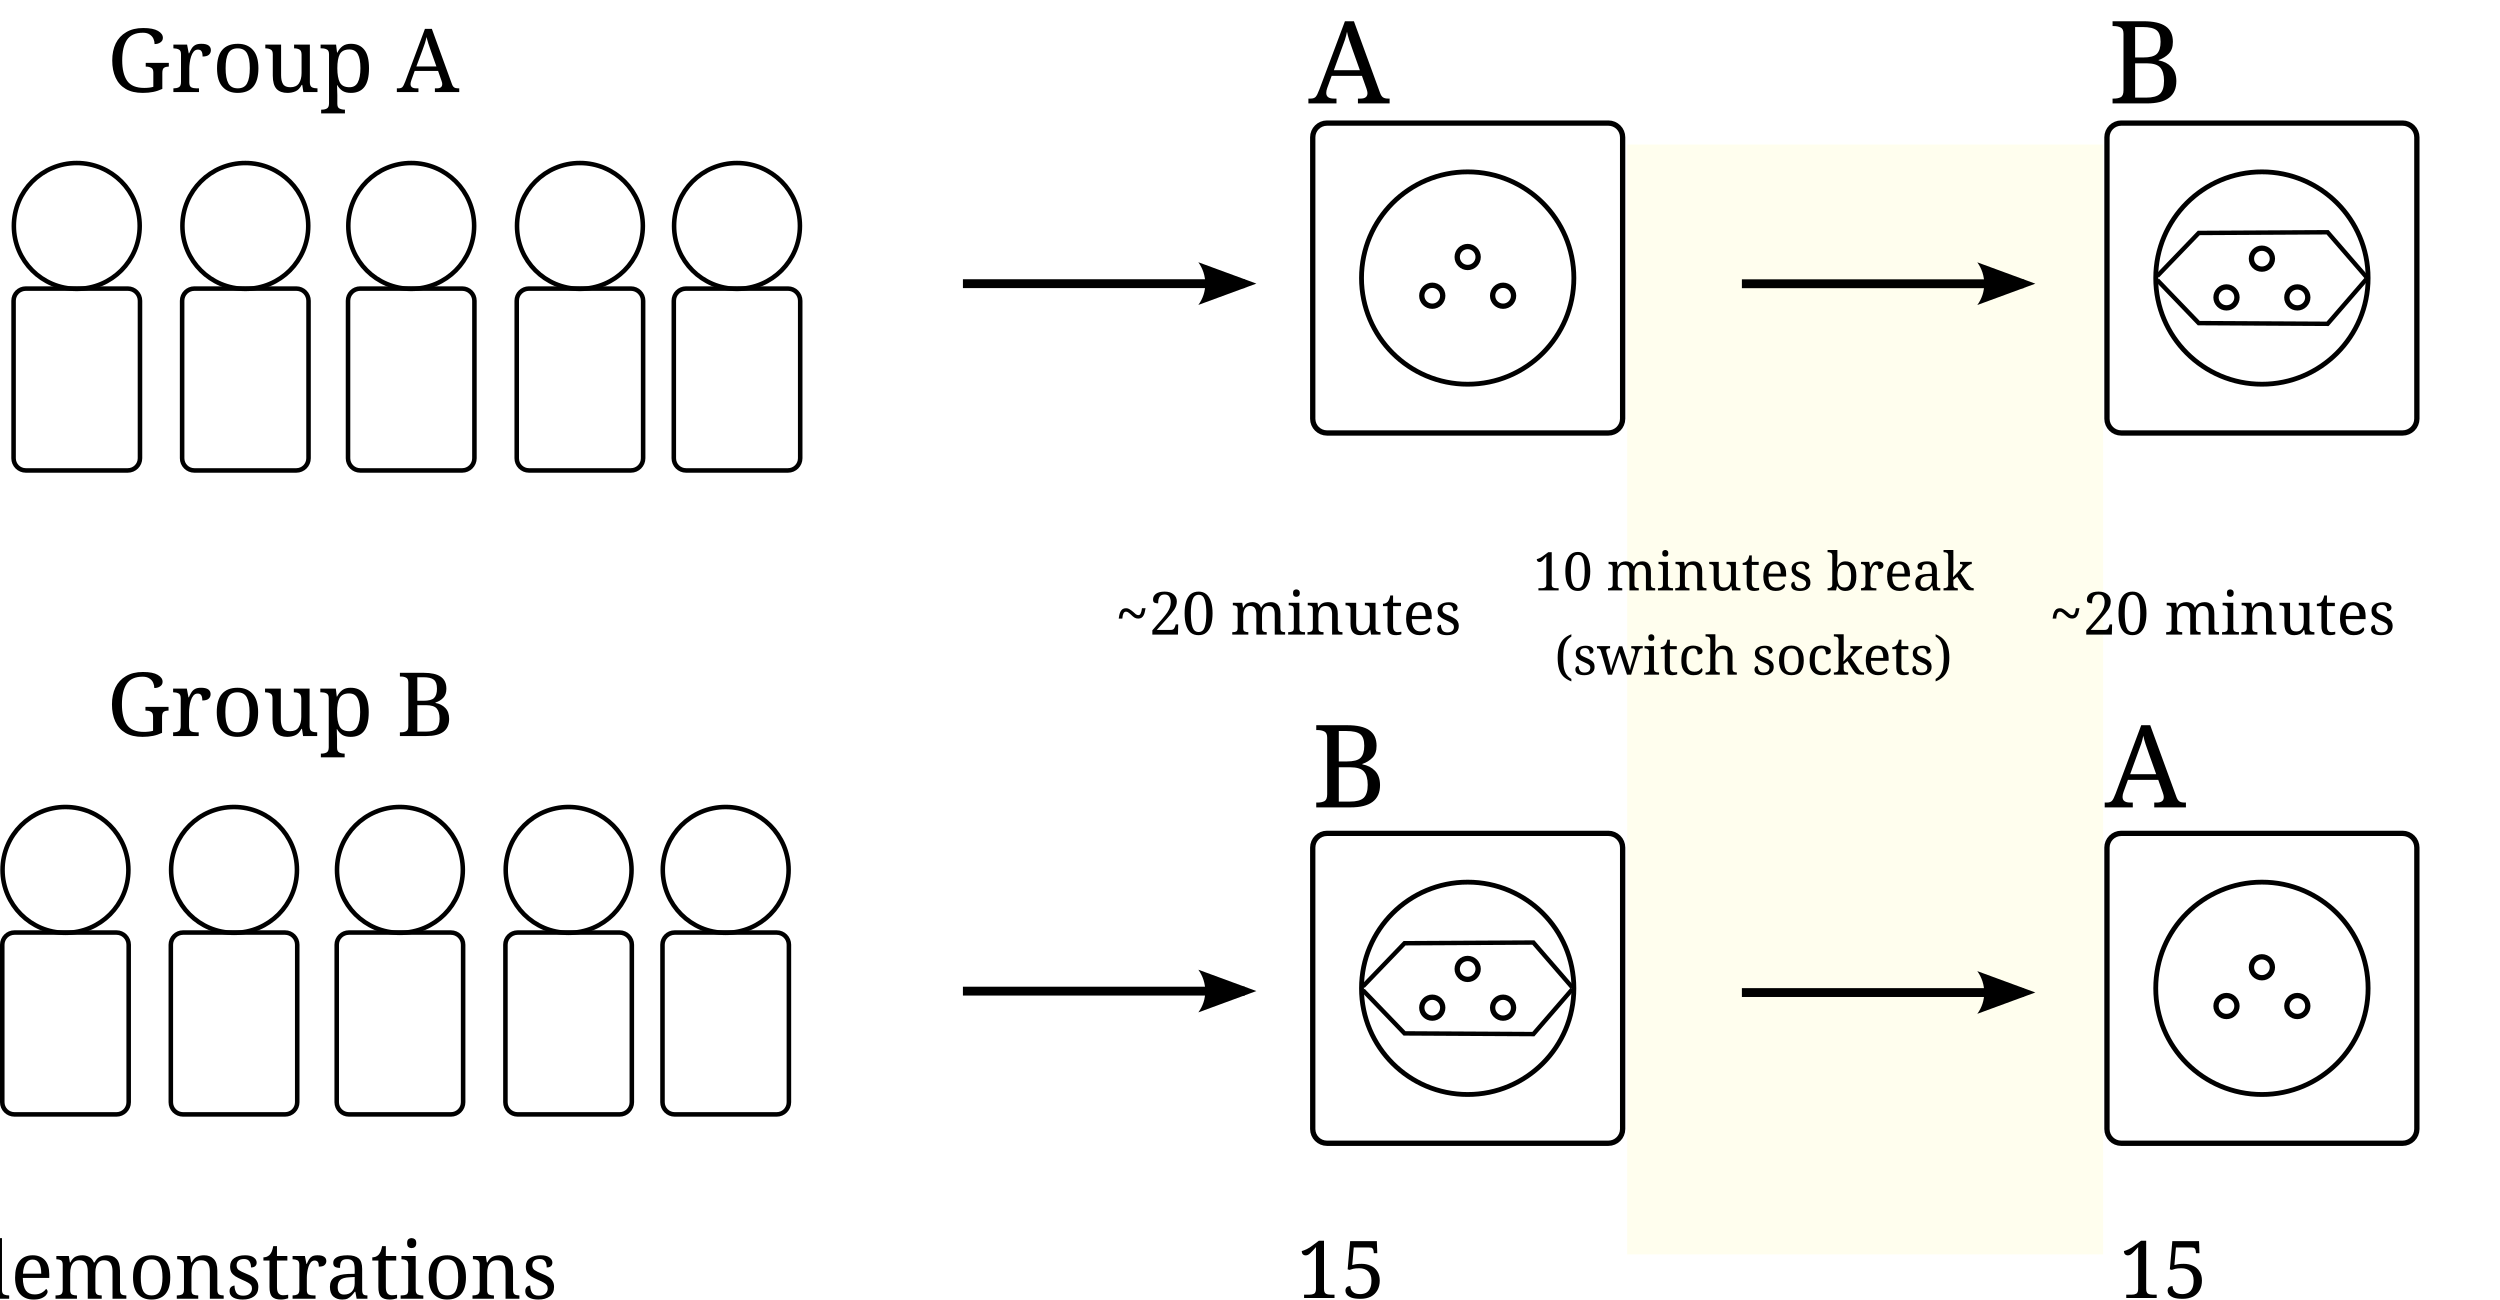
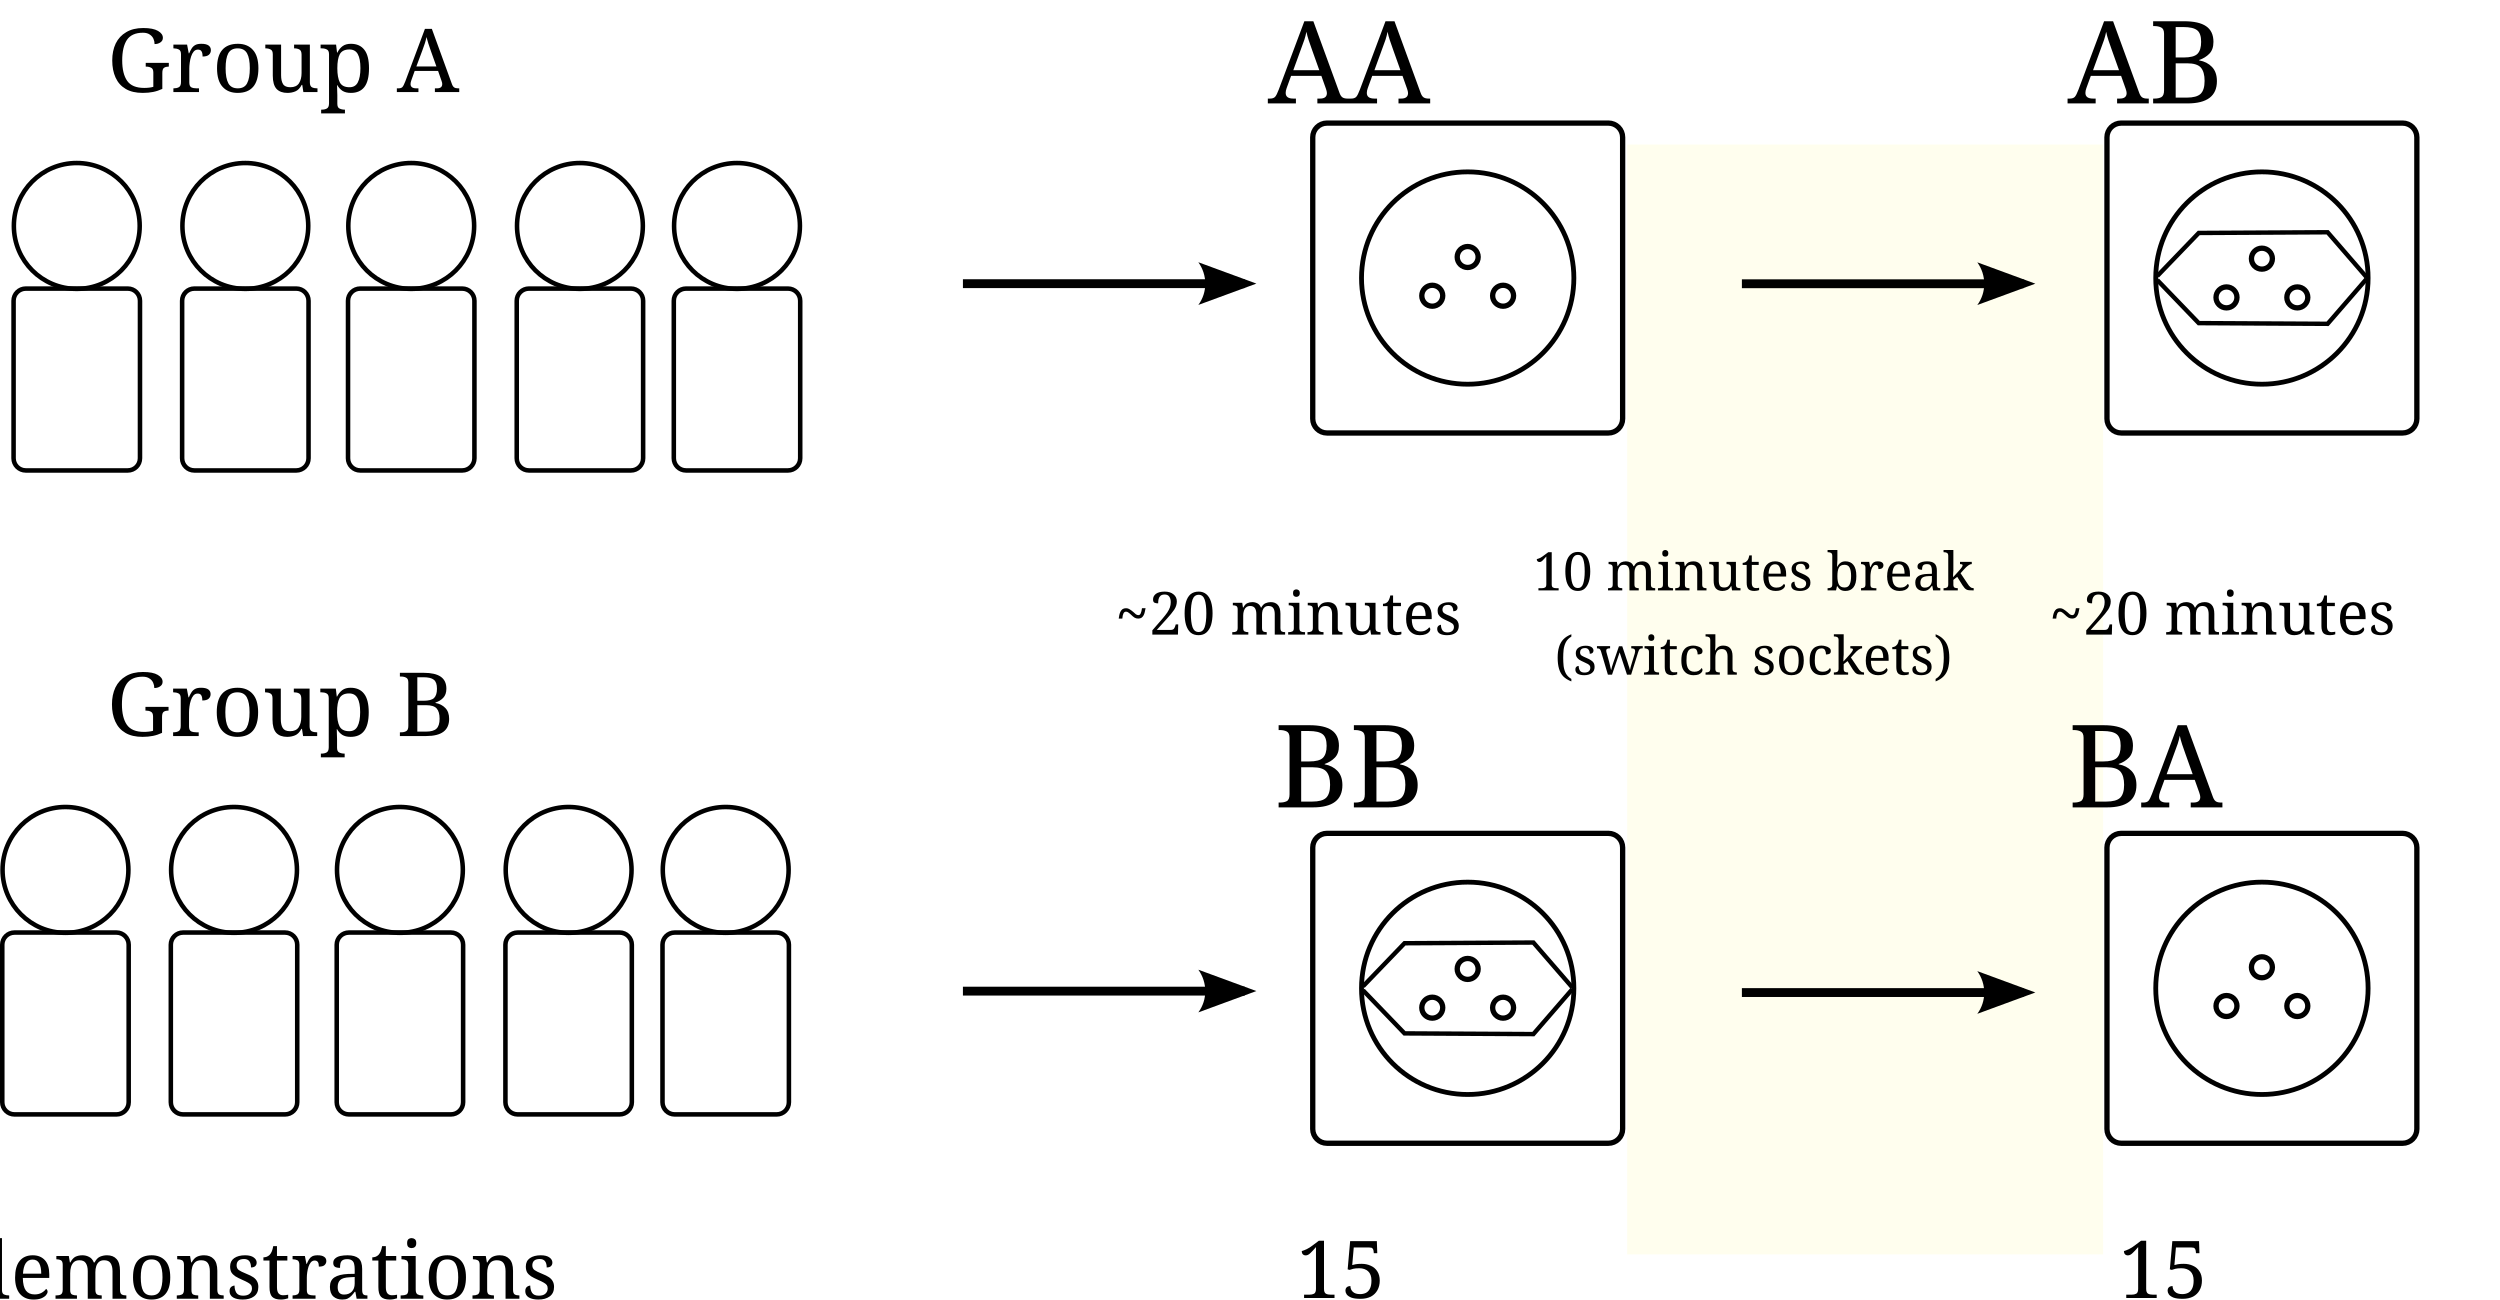
<svg xmlns="http://www.w3.org/2000/svg" width="282.357" height="146.807" id="svg2" version="1.1">
  <defs id="defs4">
    <marker orient="auto" refY="0" refX="0" id="Arrow2Mend" style="overflow:visible">
      <path id="path6979" style="fill-rule:evenodd;stroke-width:0.625;stroke-linejoin:round" d="M 8.719,4.034 -2.207,0.016 8.719,-4.002 c -1.745,2.372 -1.735,5.617 -6e-7,8.035 z" transform="scale(-0.6,-0.6)" />
    </marker>
    <marker orient="auto" refY="0" refX="0" id="Arrow2Mend-0" style="overflow:visible">
      <path id="path6979-9" style="fill-rule:evenodd;stroke-width:0.625;stroke-linejoin:round" d="M 8.719,4.034 -2.207,0.016 8.719,-4.002 c -1.745,2.372 -1.735,5.617 -6e-7,8.035 z" transform="scale(-0.6,-0.6)" />
    </marker>
    <marker orient="auto" refY="0" refX="0" id="Arrow2Mend-8" style="overflow:visible">
      <path id="path6979-91" style="fill-rule:evenodd;stroke-width:0.625;stroke-linejoin:round" d="M 8.719,4.034 -2.207,0.016 8.719,-4.002 c -1.745,2.372 -1.735,5.617 -6e-7,8.035 z" transform="scale(-0.6,-0.6)" />
    </marker>
    <marker orient="auto" refY="0" refX="0" id="Arrow2Mend-5" style="overflow:visible">
      <path id="path6979-0" style="fill-rule:evenodd;stroke-width:0.625;stroke-linejoin:round" d="M 8.719,4.034 -2.207,0.016 8.719,-4.002 c -1.745,2.372 -1.735,5.617 -6e-7,8.035 z" transform="scale(-0.6,-0.6)" />
    </marker>
  </defs>
  <g id="layer1" transform="translate(-6.955911,-235.6825)">
    <rect style="fill:#fffeee;fill-opacity:1;stroke:none" id="rect8233" width="53.75" height="125.357" x="190.735" y="252.005" />
    <g id="g3883" transform="matrix(0.8562629,0,0,0.8562629,-49.73886,221.7978)">
      <g transform="translate(-1.875,0.4419445)" id="g3783">
        <path style="fill:#ff0000;fill-opacity:0;stroke:#000000;stroke-width:0.723;stroke-miterlimit:4;stroke-opacity:1;stroke-dasharray:none" id="path2987" d="m 90,47.362 c 0,5.523 -4.477,10 -10,10 -5.523,0 -10,-4.477 -10,-10 0,-5.523 4.477,-10 10,-10 5.523,0 10,4.477 10,10 z" transform="matrix(0.829932,0,0,0.829932,11.81973,6.269078)" />
        <rect style="fill:#ff0000;fill-opacity:0;stroke:#000000;stroke-width:0.6;stroke-linejoin:miter;stroke-miterlimit:4;stroke-opacity:1;stroke-dasharray:none;stroke-dashoffset:0" id="rect3757" width="16.673" height="23.987" x="69.878" y="53.839" ry="1.609" />
      </g>
      <g id="g3783-2" transform="translate(20.35714,0.4419445)">
        <path style="fill:#ff0000;fill-opacity:0;stroke:#000000;stroke-width:0.723;stroke-miterlimit:4;stroke-opacity:1;stroke-dasharray:none" id="path2987-2" d="m 90,47.362 c 0,5.523 -4.477,10 -10,10 -5.523,0 -10,-4.477 -10,-10 0,-5.523 4.477,-10 10,-10 5.523,0 10,4.477 10,10 z" transform="matrix(0.829932,0,0,0.829932,11.81973,6.269078)" />
        <rect style="fill:#ff0000;fill-opacity:0;stroke:#000000;stroke-width:0.6;stroke-linejoin:miter;stroke-miterlimit:4;stroke-opacity:1;stroke-dasharray:none;stroke-dashoffset:0" id="rect3757-9" width="16.673" height="23.987" x="69.878" y="53.839" ry="1.609" />
      </g>
      <g id="g3783-2-1" transform="translate(42.2383,0.4419445)">
        <path style="fill:#ff0000;fill-opacity:0;stroke:#000000;stroke-width:0.723;stroke-miterlimit:4;stroke-opacity:1;stroke-dasharray:none" id="path2987-2-6" d="m 90,47.362 c 0,5.523 -4.477,10 -10,10 -5.523,0 -10,-4.477 -10,-10 0,-5.523 4.477,-10 10,-10 5.523,0 10,4.477 10,10 z" transform="matrix(0.829932,0,0,0.829932,11.81973,6.269078)" />
        <rect style="fill:#ff0000;fill-opacity:0;stroke:#000000;stroke-width:0.6;stroke-linejoin:miter;stroke-miterlimit:4;stroke-opacity:1;stroke-dasharray:none;stroke-dashoffset:0" id="rect3757-9-2" width="16.673" height="23.987" x="69.878" y="53.839" ry="1.609" />
      </g>
      <g id="g3783-2-1-0" transform="translate(64.49109,0.4419445)">
        <path style="fill:#ff0000;fill-opacity:0;stroke:#000000;stroke-width:0.723;stroke-miterlimit:4;stroke-opacity:1;stroke-dasharray:none" id="path2987-2-6-9" d="m 90,47.362 c 0,5.523 -4.477,10 -10,10 -5.523,0 -10,-4.477 -10,-10 0,-5.523 4.477,-10 10,-10 5.523,0 10,4.477 10,10 z" transform="matrix(0.829932,0,0,0.829932,11.81973,6.269078)" />
        <rect style="fill:#ff0000;fill-opacity:0;stroke:#000000;stroke-width:0.6;stroke-linejoin:miter;stroke-miterlimit:4;stroke-opacity:1;stroke-dasharray:none;stroke-dashoffset:0" id="rect3757-9-2-7" width="16.673" height="23.987" x="69.878" y="53.839" ry="1.609" />
      </g>
      <g id="g3783-2-1-0-6" transform="translate(85.20946,0.4419445)">
        <path style="fill:#ff0000;fill-opacity:0;stroke:#000000;stroke-width:0.723;stroke-miterlimit:4;stroke-opacity:1;stroke-dasharray:none" id="path2987-2-6-9-4" d="m 90,47.362 c 0,5.523 -4.477,10 -10,10 -5.523,0 -10,-4.477 -10,-10 0,-5.523 4.477,-10 10,-10 5.523,0 10,4.477 10,10 z" transform="matrix(0.829932,0,0,0.829932,11.81973,6.269078)" />
        <rect style="fill:#ff0000;fill-opacity:0;stroke:#000000;stroke-width:0.6;stroke-linejoin:miter;stroke-miterlimit:4;stroke-opacity:1;stroke-dasharray:none;stroke-dashoffset:0" id="rect3757-9-2-7-3" width="16.673" height="23.987" x="69.878" y="53.839" ry="1.609" />
      </g>
    </g>
    <g id="g4134" transform="translate(60.22021,127.2228)">
      <rect ry="1.609" y="122.362" x="95" height="35" width="35" id="rect3963" style="fill:#ff0000;fill-opacity:0;stroke:#000000;stroke-width:0.6;stroke-linejoin:miter;stroke-miterlimit:4;stroke-opacity:1;stroke-dasharray:none;stroke-dashoffset:0" />
      <path transform="matrix(0.9075053,0,0,0.9075053,9.757436,10.99186)" d="m 126.429,142.005 c 0,7.298 -5.916,13.214 -13.214,13.214 -7.298,0 -13.214,-5.916 -13.214,-13.214 0,-7.298 5.916,-13.214 13.214,-13.214 7.298,0 13.214,5.916 13.214,13.214 z" id="path3965" style="fill:#ff0000;fill-opacity:0;stroke:#000000;stroke-width:0.6;stroke-linejoin:miter;stroke-miterlimit:4;stroke-opacity:1;stroke-dasharray:none;stroke-dashoffset:0" />
      <g transform="translate(0,2)" id="g4023">
        <path style="fill:#ff0000;fill-opacity:0;stroke:#000000;stroke-width:0.6;stroke-linejoin:miter;stroke-miterlimit:4;stroke-opacity:1;stroke-dasharray:none;stroke-dashoffset:0" id="path3967" d="m 105.58,142.295 c 0,0.653 -0.53,1.183 -1.183,1.183 -0.653,0 -1.183,-0.53 -1.183,-1.183 0,-0.653 0.53,-1.183 1.183,-1.183 0.653,0 1.183,0.53 1.183,1.183 z" transform="translate(4.102676,-2.433029)" />
        <path style="fill:#ff0000;fill-opacity:0;stroke:#000000;stroke-width:0.6;stroke-linejoin:miter;stroke-miterlimit:4;stroke-opacity:1;stroke-dasharray:none;stroke-dashoffset:0" id="path3967-8-3" d="m 105.58,142.295 c 0,0.653 -0.53,1.183 -1.183,1.183 -0.653,0 -1.183,-0.53 -1.183,-1.183 0,-0.653 0.53,-1.183 1.183,-1.183 0.653,0 1.183,0.53 1.183,1.183 z" transform="translate(8.102676,-6.808032)" />
        <path style="fill:#ff0000;fill-opacity:0;stroke:#000000;stroke-width:0.6;stroke-linejoin:miter;stroke-miterlimit:4;stroke-opacity:1;stroke-dasharray:none;stroke-dashoffset:0" id="path3967-3" d="m 105.58,142.295 c 0,0.653 -0.53,1.183 -1.183,1.183 -0.653,0 -1.183,-0.53 -1.183,-1.183 0,-0.653 0.53,-1.183 1.183,-1.183 0.653,0 1.183,0.53 1.183,1.183 z" transform="translate(12.10268,-2.433029)" />
      </g>
    </g>
    <g id="g4142" transform="translate(10.46446,207.111)">
      <rect ry="1.609" y="122.694" x="144.756" height="35" width="35" id="rect3963-4" style="fill:#ff0000;fill-opacity:0;stroke:#000000;stroke-width:0.6;stroke-linejoin:miter;stroke-miterlimit:4;stroke-opacity:1;stroke-dasharray:none;stroke-dashoffset:0" />
      <path transform="matrix(0.9075053,0,0,0.9075053,59.51319,11.32411)" d="m 126.429,142.005 c 0,7.298 -5.916,13.214 -13.214,13.214 -7.298,0 -13.214,-5.916 -13.214,-13.214 0,-7.298 5.916,-13.214 13.214,-13.214 7.298,0 13.214,5.916 13.214,13.214 z" id="path3965-1" style="fill:#ff0000;fill-opacity:0;stroke:#000000;stroke-width:0.6;stroke-linejoin:miter;stroke-miterlimit:4;stroke-opacity:1;stroke-dasharray:none;stroke-dashoffset:0" />
      <g transform="translate(0.07718318,-0.3396012)" id="g4122">
        <path style="fill:none;stroke:#000000;stroke-width:0.5;stroke-linecap:butt;stroke-linejoin:miter;stroke-miterlimit:4;stroke-opacity:1;stroke-dasharray:none" d="m 150.357,140.309 4.688,-4.866 14.554,-0.08 4.402,5.08 0,0" id="path4073" />
        <path style="fill:none;stroke:#000000;stroke-width:0.5;stroke-linecap:butt;stroke-linejoin:miter;stroke-miterlimit:4;stroke-opacity:1;stroke-dasharray:none" d="m 150.357,140.759 4.688,4.866 14.554,0.08 4.402,-5.08 0,0" id="path4073-1" />
      </g>
      <g transform="translate(49.75575,2.519753)" id="g4023-6">
        <path style="fill:#ff0000;fill-opacity:0;stroke:#000000;stroke-width:0.6;stroke-linejoin:miter;stroke-miterlimit:4;stroke-opacity:1;stroke-dasharray:none;stroke-dashoffset:0" id="path3967-1" d="m 105.58,142.295 c 0,0.653 -0.53,1.183 -1.183,1.183 -0.653,0 -1.183,-0.53 -1.183,-1.183 0,-0.653 0.53,-1.183 1.183,-1.183 0.653,0 1.183,0.53 1.183,1.183 z" transform="translate(4.102676,-2.433029)" />
        <path style="fill:#ff0000;fill-opacity:0;stroke:#000000;stroke-width:0.6;stroke-linejoin:miter;stroke-miterlimit:4;stroke-opacity:1;stroke-dasharray:none;stroke-dashoffset:0" id="path3967-8-3-8" d="m 105.58,142.295 c 0,0.653 -0.53,1.183 -1.183,1.183 -0.653,0 -1.183,-0.53 -1.183,-1.183 0,-0.653 0.53,-1.183 1.183,-1.183 0.653,0 1.183,0.53 1.183,1.183 z" transform="translate(8.102676,-6.808032)" />
        <path style="fill:#ff0000;fill-opacity:0;stroke:#000000;stroke-width:0.6;stroke-linejoin:miter;stroke-miterlimit:4;stroke-opacity:1;stroke-dasharray:none;stroke-dashoffset:0" id="path3967-3-3" d="m 105.58,142.295 c 0,0.653 -0.53,1.183 -1.183,1.183 -0.653,0 -1.183,-0.53 -1.183,-1.183 0,-0.653 0.53,-1.183 1.183,-1.183 0.653,0 1.183,0.53 1.183,1.183 z" transform="translate(12.10268,-2.433029)" />
      </g>
    </g>
    <g id="g4142-4" transform="translate(100.1667,126.8905)">
      <rect ry="1.609" y="122.694" x="144.756" height="35" width="35" id="rect3963-4-8" style="fill:#ff0000;fill-opacity:0;stroke:#000000;stroke-width:0.6;stroke-linejoin:miter;stroke-miterlimit:4;stroke-opacity:1;stroke-dasharray:none;stroke-dashoffset:0" />
      <path transform="matrix(0.9075053,0,0,0.9075053,59.51319,11.32411)" d="m 126.429,142.005 c 0,7.298 -5.916,13.214 -13.214,13.214 -7.298,0 -13.214,-5.916 -13.214,-13.214 0,-7.298 5.916,-13.214 13.214,-13.214 7.298,0 13.214,5.916 13.214,13.214 z" id="path3965-1-2" style="fill:#ff0000;fill-opacity:0;stroke:#000000;stroke-width:0.6;stroke-linejoin:miter;stroke-miterlimit:4;stroke-opacity:1;stroke-dasharray:none;stroke-dashoffset:0" />
      <g transform="translate(0.07718318,-0.3396012)" id="g4122-4">
        <path style="fill:none;stroke:#000000;stroke-width:0.5;stroke-linecap:butt;stroke-linejoin:miter;stroke-miterlimit:4;stroke-opacity:1;stroke-dasharray:none" d="m 150.357,140.309 4.688,-4.866 14.554,-0.08 4.402,5.08 0,0" id="path4073-3" />
        <path style="fill:none;stroke:#000000;stroke-width:0.5;stroke-linecap:butt;stroke-linejoin:miter;stroke-miterlimit:4;stroke-opacity:1;stroke-dasharray:none" d="m 150.357,140.759 4.688,4.866 14.554,0.08 4.402,-5.08 0,0" id="path4073-1-4" />
      </g>
      <g transform="translate(49.75575,2.519753)" id="g4023-6-0">
        <path style="fill:#ff0000;fill-opacity:0;stroke:#000000;stroke-width:0.6;stroke-linejoin:miter;stroke-miterlimit:4;stroke-opacity:1;stroke-dasharray:none;stroke-dashoffset:0" id="path3967-1-5" d="m 105.58,142.295 c 0,0.653 -0.53,1.183 -1.183,1.183 -0.653,0 -1.183,-0.53 -1.183,-1.183 0,-0.653 0.53,-1.183 1.183,-1.183 0.653,0 1.183,0.53 1.183,1.183 z" transform="translate(4.102676,-2.433029)" />
        <path style="fill:#ff0000;fill-opacity:0;stroke:#000000;stroke-width:0.6;stroke-linejoin:miter;stroke-miterlimit:4;stroke-opacity:1;stroke-dasharray:none;stroke-dashoffset:0" id="path3967-8-3-8-1" d="m 105.58,142.295 c 0,0.653 -0.53,1.183 -1.183,1.183 -0.653,0 -1.183,-0.53 -1.183,-1.183 0,-0.653 0.53,-1.183 1.183,-1.183 0.653,0 1.183,0.53 1.183,1.183 z" transform="translate(8.102676,-6.808032)" />
        <path style="fill:#ff0000;fill-opacity:0;stroke:#000000;stroke-width:0.6;stroke-linejoin:miter;stroke-miterlimit:4;stroke-opacity:1;stroke-dasharray:none;stroke-dashoffset:0" id="path3967-3-3-7" d="m 105.58,142.295 c 0,0.653 -0.53,1.183 -1.183,1.183 -0.653,0 -1.183,-0.53 -1.183,-1.183 0,-0.653 0.53,-1.183 1.183,-1.183 0.653,0 1.183,0.53 1.183,1.183 z" transform="translate(12.10268,-2.433029)" />
      </g>
    </g>
    <g id="g4134-6" transform="translate(149.9225,207.4433)">
      <rect ry="1.609" y="122.362" x="95" height="35" width="35" id="rect3963-1" style="fill:#ff0000;fill-opacity:0;stroke:#000000;stroke-width:0.6;stroke-linejoin:miter;stroke-miterlimit:4;stroke-opacity:1;stroke-dasharray:none;stroke-dashoffset:0" />
      <path transform="matrix(0.9075053,0,0,0.9075053,9.757436,10.99186)" d="m 126.429,142.005 c 0,7.298 -5.916,13.214 -13.214,13.214 -7.298,0 -13.214,-5.916 -13.214,-13.214 0,-7.298 5.916,-13.214 13.214,-13.214 7.298,0 13.214,5.916 13.214,13.214 z" id="path3965-2" style="fill:#ff0000;fill-opacity:0;stroke:#000000;stroke-width:0.6;stroke-linejoin:miter;stroke-miterlimit:4;stroke-opacity:1;stroke-dasharray:none;stroke-dashoffset:0" />
      <g transform="translate(0,2)" id="g4023-0">
        <path style="fill:#ff0000;fill-opacity:0;stroke:#000000;stroke-width:0.6;stroke-linejoin:miter;stroke-miterlimit:4;stroke-opacity:1;stroke-dasharray:none;stroke-dashoffset:0" id="path3967-14" d="m 105.58,142.295 c 0,0.653 -0.53,1.183 -1.183,1.183 -0.653,0 -1.183,-0.53 -1.183,-1.183 0,-0.653 0.53,-1.183 1.183,-1.183 0.653,0 1.183,0.53 1.183,1.183 z" transform="translate(4.102676,-2.433029)" />
        <path style="fill:#ff0000;fill-opacity:0;stroke:#000000;stroke-width:0.6;stroke-linejoin:miter;stroke-miterlimit:4;stroke-opacity:1;stroke-dasharray:none;stroke-dashoffset:0" id="path3967-8-3-84" d="m 105.58,142.295 c 0,0.653 -0.53,1.183 -1.183,1.183 -0.653,0 -1.183,-0.53 -1.183,-1.183 0,-0.653 0.53,-1.183 1.183,-1.183 0.653,0 1.183,0.53 1.183,1.183 z" transform="translate(8.102676,-6.808032)" />
        <path style="fill:#ff0000;fill-opacity:0;stroke:#000000;stroke-width:0.6;stroke-linejoin:miter;stroke-miterlimit:4;stroke-opacity:1;stroke-dasharray:none;stroke-dashoffset:0" id="path3967-3-9" d="m 105.58,142.295 c 0,0.653 -0.53,1.183 -1.183,1.183 -0.653,0 -1.183,-0.53 -1.183,-1.183 0,-0.653 0.53,-1.183 1.183,-1.183 0.653,0 1.183,0.53 1.183,1.183 z" transform="translate(12.10268,-2.433029)" />
      </g>
    </g>
    <text xml:space="preserve" style="font-size:20px;font-style:normal;font-variant:normal;font-weight:normal;font-stretch:normal;text-align:center;line-height:125%;letter-spacing:0px;word-spacing:0px;text-anchor:middle;fill:#000000;fill-opacity:1;stroke:none;font-family:Serif;-inkscape-font-specification:Serif" x="51.948" y="246.081" id="text4279">
      <tspan id="tspan4281" x="51.948" y="246.081" style="font-size:10px">Group A</tspan>
    </text>
    <text xml:space="preserve" style="font-size:20px;font-style:normal;font-variant:normal;font-weight:normal;font-stretch:normal;text-align:center;line-height:125%;letter-spacing:0px;word-spacing:0px;text-anchor:middle;fill:#000000;fill-opacity:1;stroke:none;font-family:Serif;-inkscape-font-specification:Serif" x="171.415" y="382.283" id="text4287">
      <tspan id="tspan4289" x="171.415" y="382.283" style="font-size:9px">15</tspan>
    </text>
    <text xml:space="preserve" style="font-size:20px;font-style:normal;font-variant:normal;font-weight:normal;font-stretch:normal;text-align:center;line-height:125%;letter-spacing:0px;word-spacing:0px;text-anchor:middle;fill:#000000;fill-opacity:1;stroke:none;font-family:Serif;-inkscape-font-specification:Serif" x="264.272" y="382.283" id="text4287-5">
      <tspan id="tspan4289-4" x="264.272" y="382.283" style="font-size:9px">15</tspan>
    </text>
    <text xml:space="preserve" style="font-size:20px;font-style:normal;font-variant:normal;font-weight:normal;font-stretch:normal;text-align:center;line-height:125%;letter-spacing:0px;word-spacing:0px;text-anchor:middle;fill:#000000;fill-opacity:1;stroke:none;font-family:Serif;-inkscape-font-specification:Serif" x="218" y="302.362" id="text4287-1">
      <tspan id="tspan4289-0" x="218" y="302.362" style="font-size:6px">10 minutes break</tspan>
    </text>
    <text xml:space="preserve" style="font-size:20px;font-style:normal;font-variant:normal;font-weight:normal;font-stretch:normal;text-align:center;line-height:125%;letter-spacing:0px;word-spacing:0px;text-anchor:middle;fill:#000000;fill-opacity:1;stroke:none;font-family:Serif;-inkscape-font-specification:Serif" x="51.665" y="318.812" id="text4279-2">
      <tspan id="tspan4281-9" x="51.665" y="318.812" style="font-size:10px">Group B</tspan>
    </text>
    <text xml:space="preserve" style="font-size:14.912px;font-style:normal;font-variant:normal;font-weight:normal;font-stretch:normal;text-align:center;line-height:125%;letter-spacing:0px;word-spacing:0px;text-anchor:middle;fill:#000000;fill-opacity:1;stroke:none;font-family:Serif;-inkscape-font-specification:Serif" x="162.171" y="307.362" id="text4410">
      <tspan id="tspan4412" x="162.171" y="307.362" style="font-size:6.711px">~20 minutes</tspan>
    </text>
    <g id="g3883-8" transform="matrix(0.8562629,0,0,0.8562629,-51.01559,294.5288)">
      <g transform="translate(-1.875,0.4419445)" id="g3783-3">
        <path style="fill:#ff0000;fill-opacity:0;stroke:#000000;stroke-width:0.723;stroke-miterlimit:4;stroke-opacity:1;stroke-dasharray:none" id="path2987-4" d="m 90,47.362 c 0,5.523 -4.477,10 -10,10 -5.523,0 -10,-4.477 -10,-10 0,-5.523 4.477,-10 10,-10 5.523,0 10,4.477 10,10 z" transform="matrix(0.829932,0,0,0.829932,11.81973,6.269078)" />
        <rect style="fill:#ff0000;fill-opacity:0;stroke:#000000;stroke-width:0.6;stroke-linejoin:miter;stroke-miterlimit:4;stroke-opacity:1;stroke-dasharray:none;stroke-dashoffset:0" id="rect3757-4" width="16.673" height="23.987" x="69.878" y="53.839" ry="1.609" />
      </g>
      <g id="g3783-2-7" transform="translate(20.35714,0.4419445)">
        <path style="fill:#ff0000;fill-opacity:0;stroke:#000000;stroke-width:0.723;stroke-miterlimit:4;stroke-opacity:1;stroke-dasharray:none" id="path2987-2-0" d="m 90,47.362 c 0,5.523 -4.477,10 -10,10 -5.523,0 -10,-4.477 -10,-10 0,-5.523 4.477,-10 10,-10 5.523,0 10,4.477 10,10 z" transform="matrix(0.829932,0,0,0.829932,11.81973,6.269078)" />
        <rect style="fill:#ff0000;fill-opacity:0;stroke:#000000;stroke-width:0.6;stroke-linejoin:miter;stroke-miterlimit:4;stroke-opacity:1;stroke-dasharray:none;stroke-dashoffset:0" id="rect3757-9-0" width="16.673" height="23.987" x="69.878" y="53.839" ry="1.609" />
      </g>
      <g id="g3783-2-1-2" transform="translate(42.2383,0.4419445)">
        <path style="fill:#ff0000;fill-opacity:0;stroke:#000000;stroke-width:0.723;stroke-miterlimit:4;stroke-opacity:1;stroke-dasharray:none" id="path2987-2-6-7" d="m 90,47.362 c 0,5.523 -4.477,10 -10,10 -5.523,0 -10,-4.477 -10,-10 0,-5.523 4.477,-10 10,-10 5.523,0 10,4.477 10,10 z" transform="matrix(0.829932,0,0,0.829932,11.81973,6.269078)" />
        <rect style="fill:#ff0000;fill-opacity:0;stroke:#000000;stroke-width:0.6;stroke-linejoin:miter;stroke-miterlimit:4;stroke-opacity:1;stroke-dasharray:none;stroke-dashoffset:0" id="rect3757-9-2-4" width="16.673" height="23.987" x="69.878" y="53.839" ry="1.609" />
      </g>
      <g id="g3783-2-1-0-5" transform="translate(64.49109,0.4419445)">
        <path style="fill:#ff0000;fill-opacity:0;stroke:#000000;stroke-width:0.723;stroke-miterlimit:4;stroke-opacity:1;stroke-dasharray:none" id="path2987-2-6-9-8" d="m 90,47.362 c 0,5.523 -4.477,10 -10,10 -5.523,0 -10,-4.477 -10,-10 0,-5.523 4.477,-10 10,-10 5.523,0 10,4.477 10,10 z" transform="matrix(0.829932,0,0,0.829932,11.81973,6.269078)" />
        <rect style="fill:#ff0000;fill-opacity:0;stroke:#000000;stroke-width:0.6;stroke-linejoin:miter;stroke-miterlimit:4;stroke-opacity:1;stroke-dasharray:none;stroke-dashoffset:0" id="rect3757-9-2-7-7" width="16.673" height="23.987" x="69.878" y="53.839" ry="1.609" />
      </g>
      <g id="g3783-2-1-0-6-3" transform="translate(85.20946,0.4419445)">
        <path style="fill:#ff0000;fill-opacity:0;stroke:#000000;stroke-width:0.723;stroke-miterlimit:4;stroke-opacity:1;stroke-dasharray:none" id="path2987-2-6-9-4-9" d="m 90,47.362 c 0,5.523 -4.477,10 -10,10 -5.523,0 -10,-4.477 -10,-10 0,-5.523 4.477,-10 10,-10 5.523,0 10,4.477 10,10 z" transform="matrix(0.829932,0,0,0.829932,11.81973,6.269078)" />
        <rect style="fill:#ff0000;fill-opacity:0;stroke:#000000;stroke-width:0.6;stroke-linejoin:miter;stroke-miterlimit:4;stroke-opacity:1;stroke-dasharray:none;stroke-dashoffset:0" id="rect3757-9-2-7-3-4" width="16.673" height="23.987" x="69.878" y="53.839" ry="1.609" />
      </g>
    </g>
    <path style="fill:none;stroke:#000000;stroke-width:1px;stroke-linecap:butt;stroke-linejoin:miter;stroke-opacity:1;marker-end:url(#Arrow2Mend)" d="m 107.834,251.107 31.82,0" id="path7820" transform="translate(7.877468,16.61441)" />
    <path style="fill:none;stroke:#000000;stroke-width:1px;stroke-linecap:butt;stroke-linejoin:miter;stroke-opacity:1;marker-end:url(#Arrow2Mend)" d="m 115.711,347.624 31.82,0" id="path7820-6" />
    <path style="fill:none;stroke:#000000;stroke-width:1px;stroke-linecap:butt;stroke-linejoin:miter;stroke-opacity:1;marker-end:url(#Arrow2Mend)" d="m 203.69,267.731 31.82,0" id="path7820-2" />
    <path style="fill:none;stroke:#000000;stroke-width:1px;stroke-linecap:butt;stroke-linejoin:miter;stroke-opacity:1;marker-end:url(#Arrow2Mend)" d="m 203.69,347.785 31.82,0" id="path7820-4" />
    <text xml:space="preserve" style="font-size:20px;font-style:normal;font-variant:normal;font-weight:normal;font-stretch:normal;text-align:center;line-height:125%;letter-spacing:0px;word-spacing:0px;text-anchor:middle;fill:#000000;fill-opacity:1;stroke:none;font-family:Serif;-inkscape-font-specification:Serif" x="218" y="311.879" id="text4287-1-6">
      <tspan id="tspan4289-0-4" x="218" y="311.879" style="font-size:6px">(switch sockets)</tspan>
    </text>
    <text xml:space="preserve" style="font-size:20px;font-style:normal;font-variant:normal;font-weight:normal;font-stretch:normal;text-align:center;line-height:125%;letter-spacing:0px;word-spacing:0px;text-anchor:middle;fill:#000000;fill-opacity:1;stroke:none;font-family:Serif;-inkscape-font-specification:Serif" x="49.286" y="382.362" id="text4283-1">
      <tspan id="tspan4285-9" x="49.286" y="382.362" style="font-size:9px">demonstrations</tspan>
    </text>
    <text xml:space="preserve" style="font-size:14.912px;font-style:normal;font-variant:normal;font-weight:normal;font-stretch:normal;text-align:center;line-height:125%;letter-spacing:0px;word-spacing:0px;text-anchor:middle;fill:#000000;fill-opacity:1;stroke:none;font-family:Serif;-inkscape-font-specification:Serif" x="267.646" y="307.362" id="text4410-5">
      <tspan id="tspan4412-6" x="267.646" y="307.362" style="font-size:6.711px">~20 minutes</tspan>
    </text>
    <text xml:space="preserve" style="font-size:20px;font-style:normal;font-variant:normal;font-weight:normal;font-stretch:normal;text-align:center;line-height:125%;letter-spacing:0px;word-spacing:0px;text-anchor:middle;fill:#000000;fill-opacity:1;stroke:none;font-family:Serif;-inkscape-font-specification:Serif" x="172.313" y="247.362" id="text3102">
-       <tspan id="tspan3104" x="172.313" y="247.362" style="font-size:13px">A</tspan>
+       <tspan id="tspan3104" x="172.313" y="247.362" style="font-size:13px">AA</tspan>
    </text>
    <text xml:space="preserve" style="font-size:20px;font-style:normal;font-variant:normal;font-weight:normal;font-stretch:normal;text-align:center;line-height:125%;letter-spacing:0px;word-spacing:0px;text-anchor:middle;fill:#000000;fill-opacity:1;stroke:none;font-family:Serif;-inkscape-font-specification:Serif" x="262.25" y="326.872" id="text3102-9">
-       <tspan id="tspan3104-8" x="262.25" y="326.872" style="font-size:13px">A</tspan>
+       <tspan id="tspan3104-8" x="262.25" y="326.872" style="font-size:13px">BA</tspan>
    </text>
    <text xml:space="preserve" style="font-size:20px;font-style:normal;font-variant:normal;font-weight:normal;font-stretch:normal;text-align:center;line-height:125%;letter-spacing:0px;word-spacing:0px;text-anchor:middle;fill:#000000;fill-opacity:1;stroke:none;font-family:Serif;-inkscape-font-specification:Serif" x="262.307" y="247.362" id="text3102-90">
-       <tspan id="tspan3104-1" x="262.307" y="247.362" style="font-size:13px">B</tspan>
+       <tspan id="tspan3104-1" x="262.307" y="247.362" style="font-size:13px">AB</tspan>
    </text>
    <text xml:space="preserve" style="font-size:20px;font-style:normal;font-variant:normal;font-weight:normal;font-stretch:normal;text-align:center;line-height:125%;letter-spacing:0px;word-spacing:0px;text-anchor:middle;fill:#000000;fill-opacity:1;stroke:none;font-family:Serif;-inkscape-font-specification:Serif" x="172.37" y="326.872" id="text3102-90-0">
-       <tspan id="tspan3104-1-6" x="172.37" y="326.872" style="font-size:13px">B</tspan>
+       <tspan id="tspan3104-1-6" x="172.37" y="326.872" style="font-size:13px">BB</tspan>
    </text>
  </g>
</svg>
